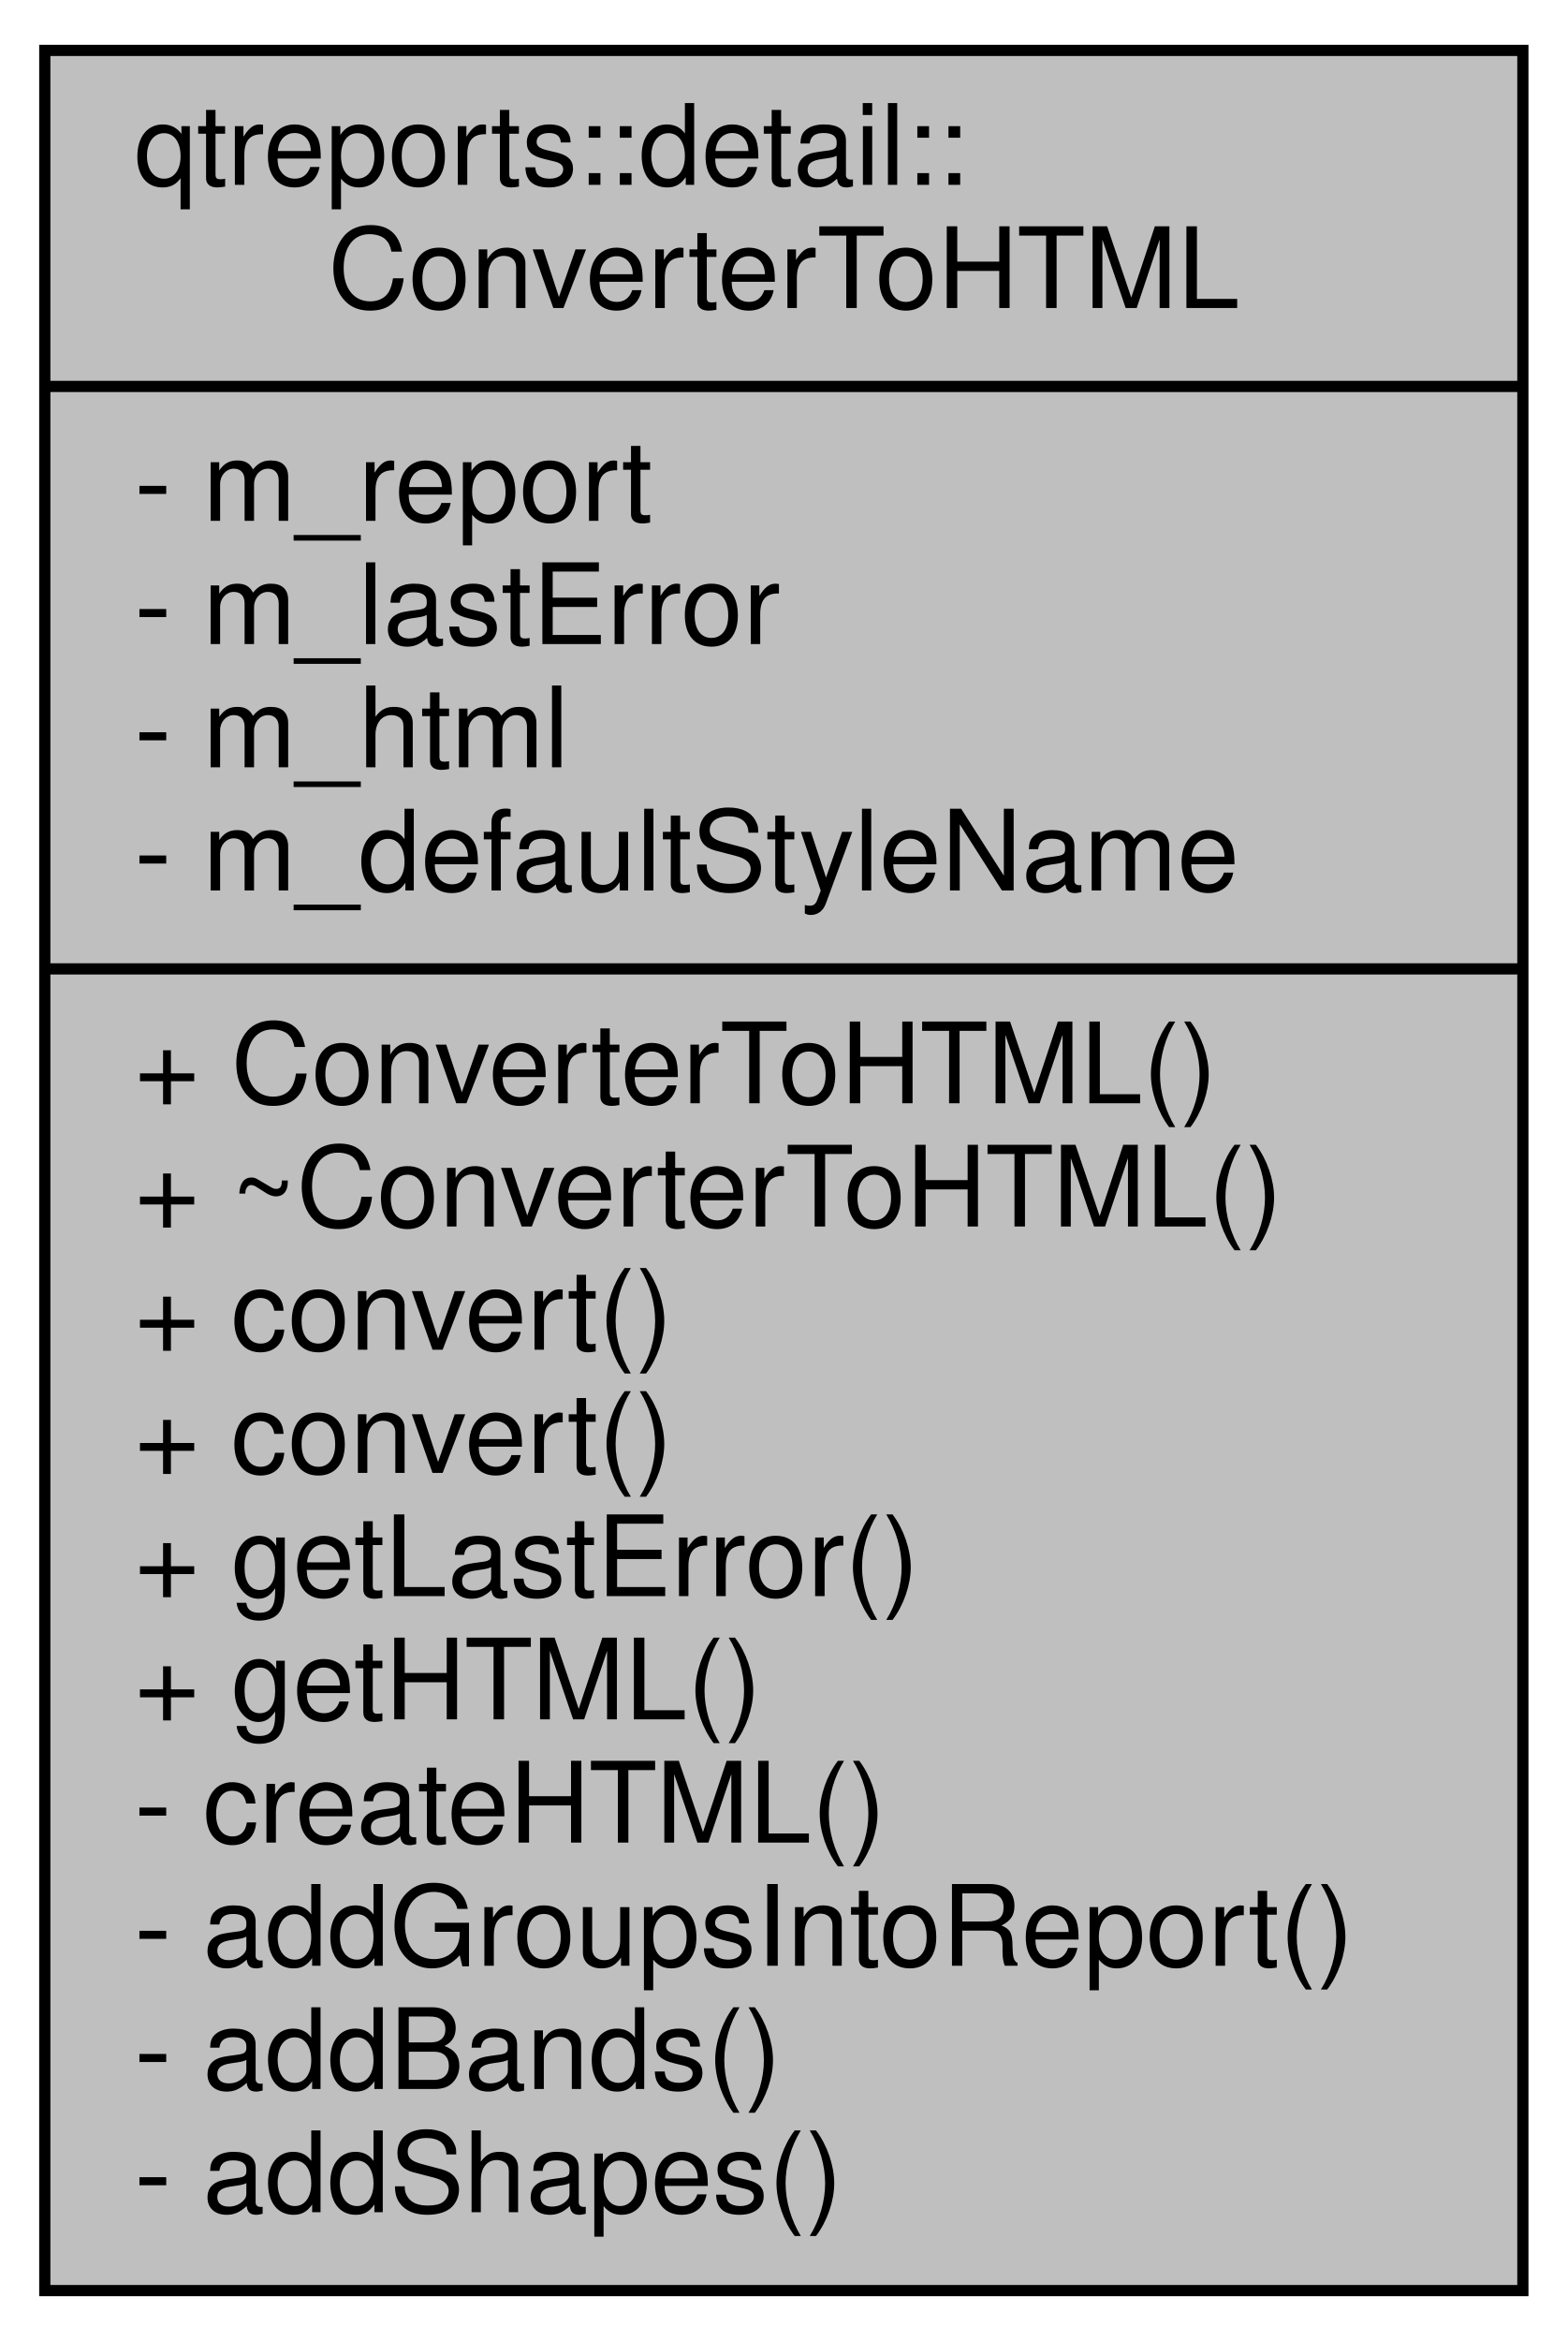
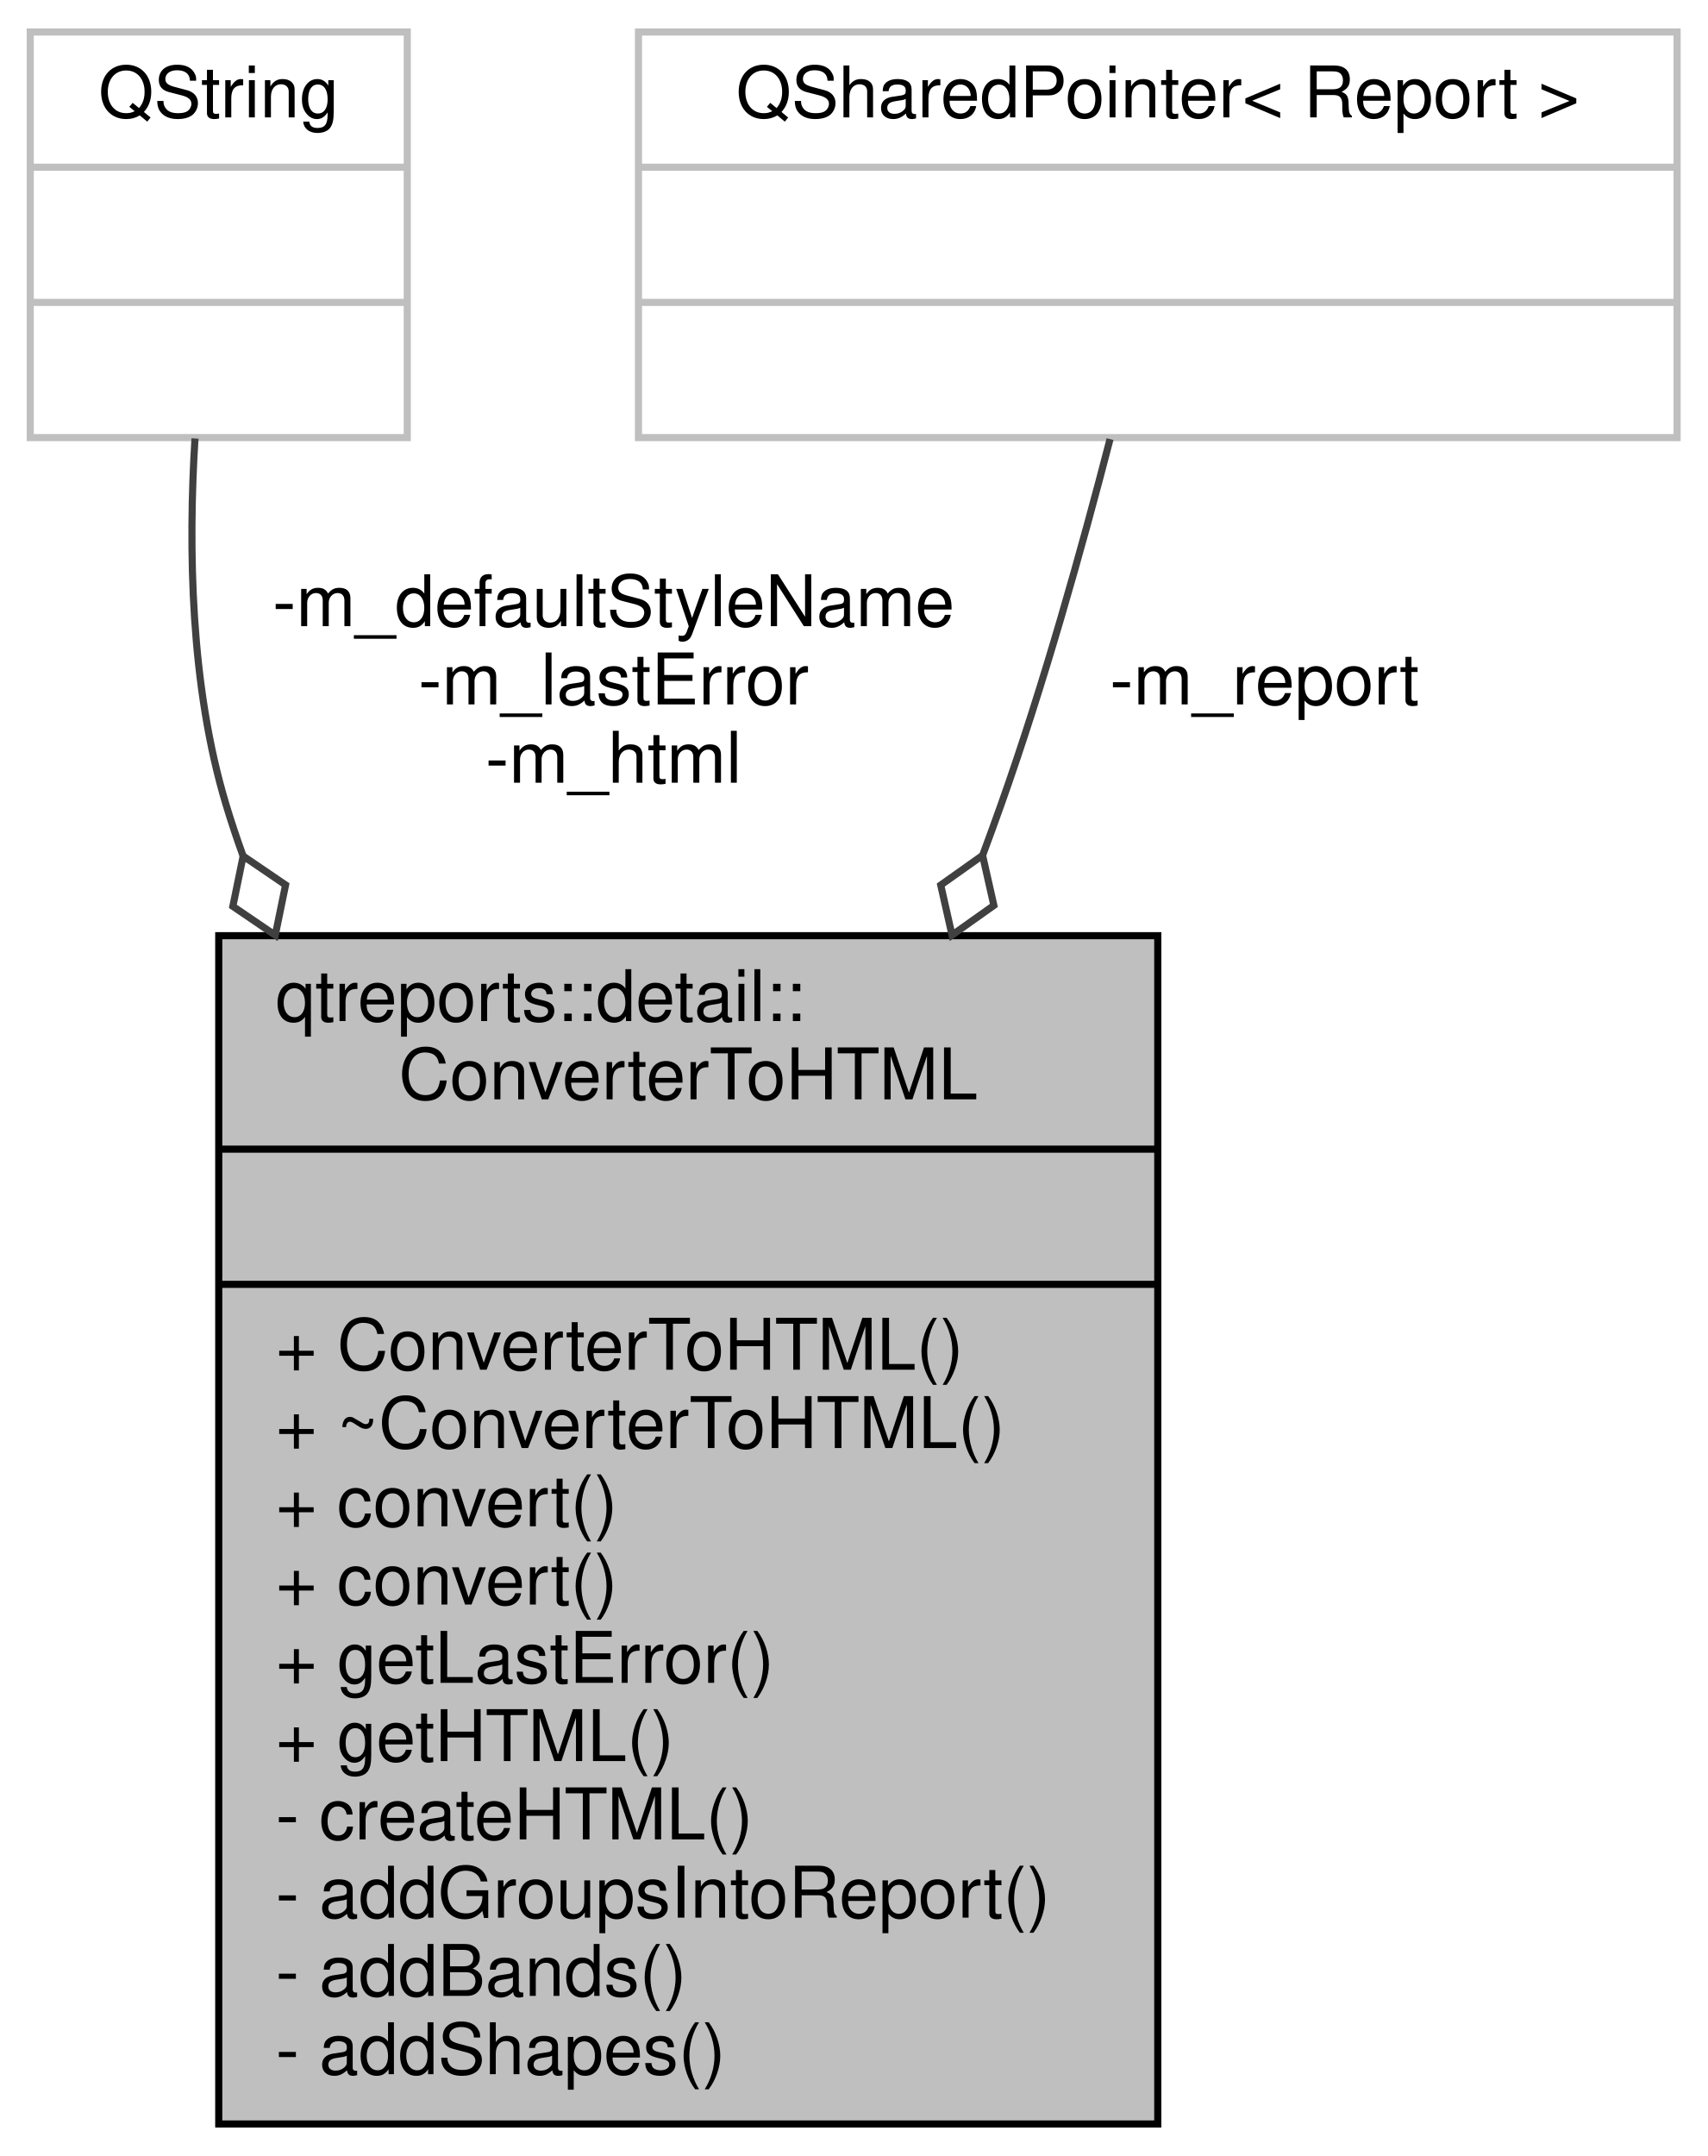
- <svg xmlns="http://www.w3.org/2000/svg" width="140pt" height="209pt" viewBox="0.00 0.00 140.00 209.00">
-   <g id="graph0" class="graph" transform="scale(1 1) rotate(0) translate(4 205)">
+ <svg xmlns="http://www.w3.org/2000/svg" width="240pt" height="303pt" viewBox="0.00 0.00 239.50 303.00">
+   <g id="graph0" class="graph" transform="scale(1 1) rotate(0) translate(4 299)">
    <g id="node1" class="node">
-       <polygon fill="#bfbfbf" stroke="black" points="0,-0.5 0,-200.5 132,-200.5 132,-0.5 0,-0.5" />
-       <text text-anchor="start" x="8" y="-188.5" font-family="Helvetica,sans-Serif" font-size="10.00">qtreports::detail::</text>
-       <text text-anchor="middle" x="66" y="-177.5" font-family="Helvetica,sans-Serif" font-size="10.00">ConverterToHTML</text>
-       <polyline fill="none" stroke="black" points="0,-170.5 132,-170.5 " />
-       <text text-anchor="start" x="8" y="-158.5" font-family="Helvetica,sans-Serif" font-size="10.00">- m_report</text>
-       <text text-anchor="start" x="8" y="-147.5" font-family="Helvetica,sans-Serif" font-size="10.00">- m_lastError</text>
-       <text text-anchor="start" x="8" y="-136.5" font-family="Helvetica,sans-Serif" font-size="10.00">- m_html</text>
-       <text text-anchor="start" x="8" y="-125.5" font-family="Helvetica,sans-Serif" font-size="10.00">- m_defaultStyleName</text>
-       <polyline fill="none" stroke="black" points="0,-118.5 132,-118.5 " />
-       <text text-anchor="start" x="8" y="-106.5" font-family="Helvetica,sans-Serif" font-size="10.00">+ ConverterToHTML()</text>
-       <text text-anchor="start" x="8" y="-95.5" font-family="Helvetica,sans-Serif" font-size="10.00">+ ~ConverterToHTML()</text>
-       <text text-anchor="start" x="8" y="-84.5" font-family="Helvetica,sans-Serif" font-size="10.00">+ convert()</text>
-       <text text-anchor="start" x="8" y="-73.5" font-family="Helvetica,sans-Serif" font-size="10.00">+ convert()</text>
-       <text text-anchor="start" x="8" y="-62.5" font-family="Helvetica,sans-Serif" font-size="10.00">+ getLastError()</text>
-       <text text-anchor="start" x="8" y="-51.5" font-family="Helvetica,sans-Serif" font-size="10.00">+ getHTML()</text>
-       <text text-anchor="start" x="8" y="-40.5" font-family="Helvetica,sans-Serif" font-size="10.00">- createHTML()</text>
-       <text text-anchor="start" x="8" y="-29.5" font-family="Helvetica,sans-Serif" font-size="10.00">- addGroupsIntoReport()</text>
-       <text text-anchor="start" x="8" y="-18.5" font-family="Helvetica,sans-Serif" font-size="10.00">- addBands()</text>
-       <text text-anchor="start" x="8" y="-7.5" font-family="Helvetica,sans-Serif" font-size="10.00">- addShapes()</text>
+       <polygon fill="#bfbfbf" stroke="black" points="26.5,-0.5 26.5,-167.5 158.5,-167.5 158.5,-0.5 26.5,-0.5" />
+       <text text-anchor="start" x="34.5" y="-155.5" font-family="Helvetica,sans-Serif" font-size="10.00">qtreports::detail::</text>
+       <text text-anchor="middle" x="92.5" y="-144.5" font-family="Helvetica,sans-Serif" font-size="10.00">ConverterToHTML</text>
+       <polyline fill="none" stroke="black" points="26.5,-137.5 158.5,-137.5 " />
+       <text text-anchor="middle" x="92.5" y="-125.5" font-family="Helvetica,sans-Serif" font-size="10.00"> </text>
+       <polyline fill="none" stroke="black" points="26.5,-118.5 158.5,-118.5 " />
+       <text text-anchor="start" x="34.5" y="-106.5" font-family="Helvetica,sans-Serif" font-size="10.00">+ ConverterToHTML()</text>
+       <text text-anchor="start" x="34.5" y="-95.5" font-family="Helvetica,sans-Serif" font-size="10.00">+ ~ConverterToHTML()</text>
+       <text text-anchor="start" x="34.5" y="-84.5" font-family="Helvetica,sans-Serif" font-size="10.00">+ convert()</text>
+       <text text-anchor="start" x="34.5" y="-73.5" font-family="Helvetica,sans-Serif" font-size="10.00">+ convert()</text>
+       <text text-anchor="start" x="34.5" y="-62.5" font-family="Helvetica,sans-Serif" font-size="10.00">+ getLastError()</text>
+       <text text-anchor="start" x="34.5" y="-51.5" font-family="Helvetica,sans-Serif" font-size="10.00">+ getHTML()</text>
+       <text text-anchor="start" x="34.5" y="-40.5" font-family="Helvetica,sans-Serif" font-size="10.00">- createHTML()</text>
+       <text text-anchor="start" x="34.5" y="-29.5" font-family="Helvetica,sans-Serif" font-size="10.00">- addGroupsIntoReport()</text>
+       <text text-anchor="start" x="34.5" y="-18.5" font-family="Helvetica,sans-Serif" font-size="10.00">- addBands()</text>
+       <text text-anchor="start" x="34.5" y="-7.5" font-family="Helvetica,sans-Serif" font-size="10.00">- addShapes()</text>
+     </g>
+     <g id="node2" class="node">
+       <polygon fill="none" stroke="#bfbfbf" points="0,-237.5 0,-294.5 53,-294.5 53,-237.5 0,-237.5" />
+       <text text-anchor="middle" x="26.5" y="-282.5" font-family="Helvetica,sans-Serif" font-size="10.00">QString</text>
+       <polyline fill="none" stroke="#bfbfbf" points="0,-275.5 53,-275.5 " />
+       <text text-anchor="middle" x="26.5" y="-263.5" font-family="Helvetica,sans-Serif" font-size="10.00"> </text>
+       <polyline fill="none" stroke="#bfbfbf" points="0,-256.5 53,-256.5 " />
+       <text text-anchor="middle" x="26.5" y="-244.5" font-family="Helvetica,sans-Serif" font-size="10.00"> </text>
+     </g>
+     <g id="edge1" class="edge">
+       <path fill="none" stroke="#404040" d="M23.16,-237.378C22.201,-221.946 22.521,-202.55 27.5,-186 28.227,-183.582 29.032,-181.167 29.903,-178.759" />
+       <polygon fill="none" stroke="#404040" points="29.932,-178.69 28.482,-171.626 34.444,-167.571 35.895,-174.634 29.932,-178.69" />
+       <text text-anchor="middle" x="82" y="-211" font-family="Helvetica,sans-Serif" font-size="10.00"> -m_defaultStyleName</text>
+       <text text-anchor="middle" x="82" y="-200" font-family="Helvetica,sans-Serif" font-size="10.00">-m_lastError</text>
+       <text text-anchor="middle" x="82" y="-189" font-family="Helvetica,sans-Serif" font-size="10.00">-m_html</text>
+     </g>
+     <g id="node3" class="node">
+       <polygon fill="none" stroke="#bfbfbf" points="85.5,-237.5 85.5,-294.5 231.5,-294.5 231.5,-237.5 85.5,-237.5" />
+       <text text-anchor="middle" x="158.5" y="-282.5" font-family="Helvetica,sans-Serif" font-size="10.00">QSharedPointer&lt; Report &gt;</text>
+       <polyline fill="none" stroke="#bfbfbf" points="85.5,-275.5 231.5,-275.5 " />
+       <text text-anchor="middle" x="158.5" y="-263.5" font-family="Helvetica,sans-Serif" font-size="10.00"> </text>
+       <polyline fill="none" stroke="#bfbfbf" points="85.5,-256.5 231.5,-256.5 " />
+       <text text-anchor="middle" x="158.5" y="-244.5" font-family="Helvetica,sans-Serif" font-size="10.00"> </text>
+     </g>
+     <g id="edge2" class="edge">
+       <path fill="none" stroke="#404040" d="M151.792,-237.286C147.84,-221.999 142.455,-202.77 136.5,-186 135.662,-183.641 134.796,-181.26 133.904,-178.864" />
+       <polygon fill="none" stroke="#404040" points="133.874,-178.785 127.991,-174.615 129.578,-167.581 135.461,-171.751 133.874,-178.785" />
+       <text text-anchor="middle" x="173.5" y="-200" font-family="Helvetica,sans-Serif" font-size="10.00"> -m_report</text>
    </g>
  </g>
</svg>
